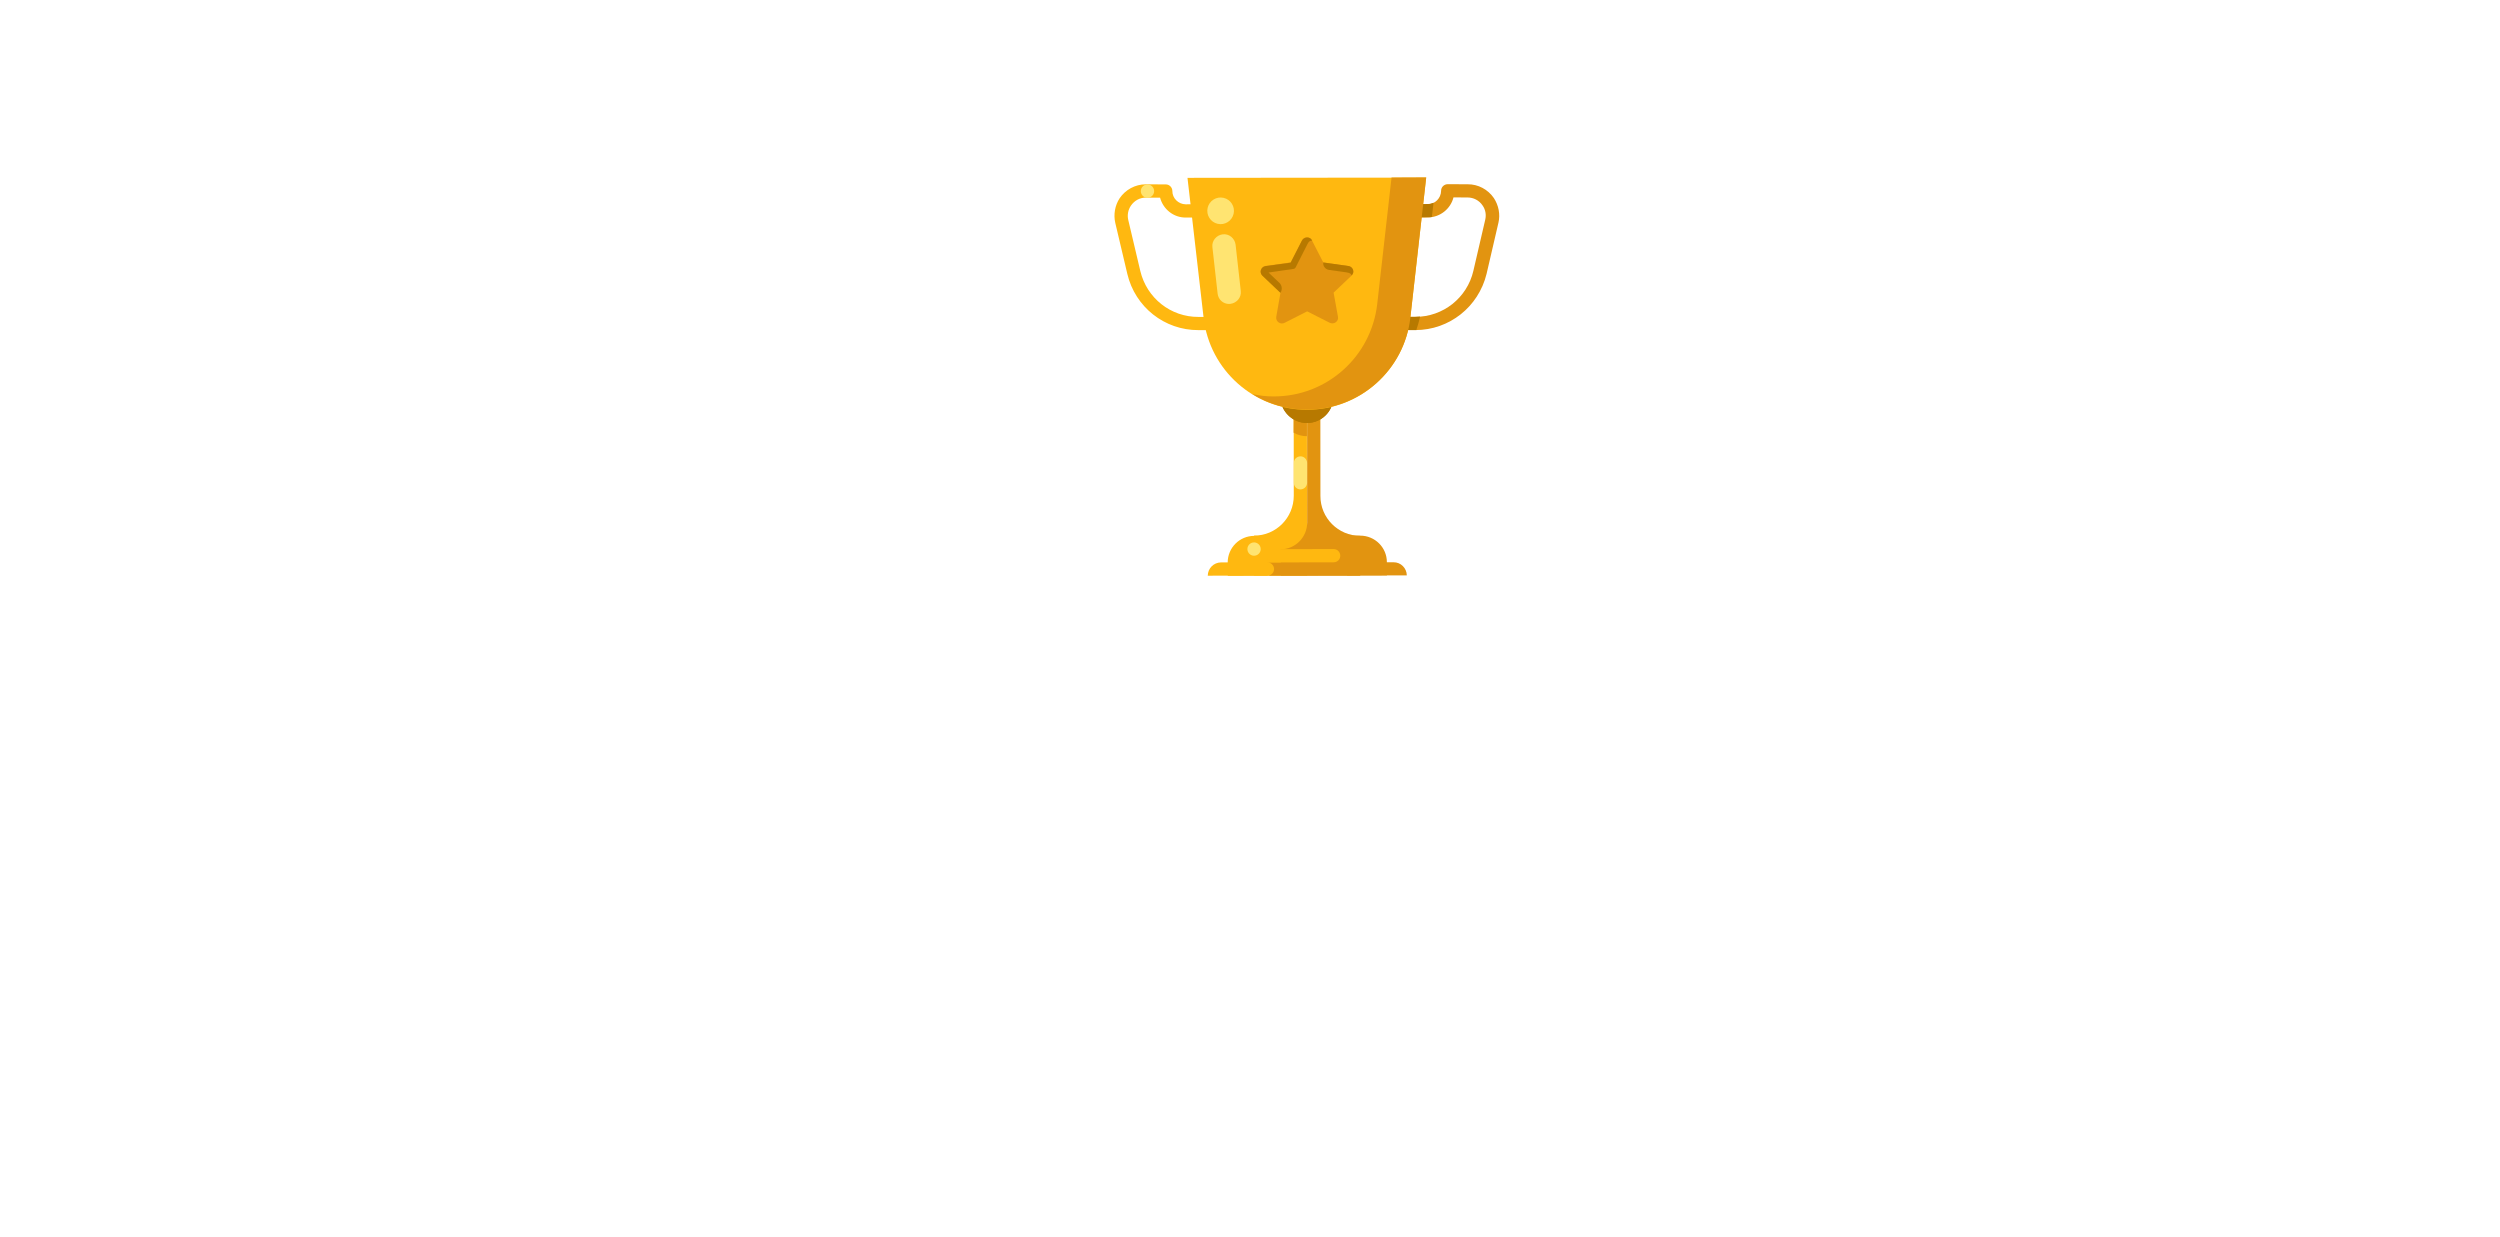
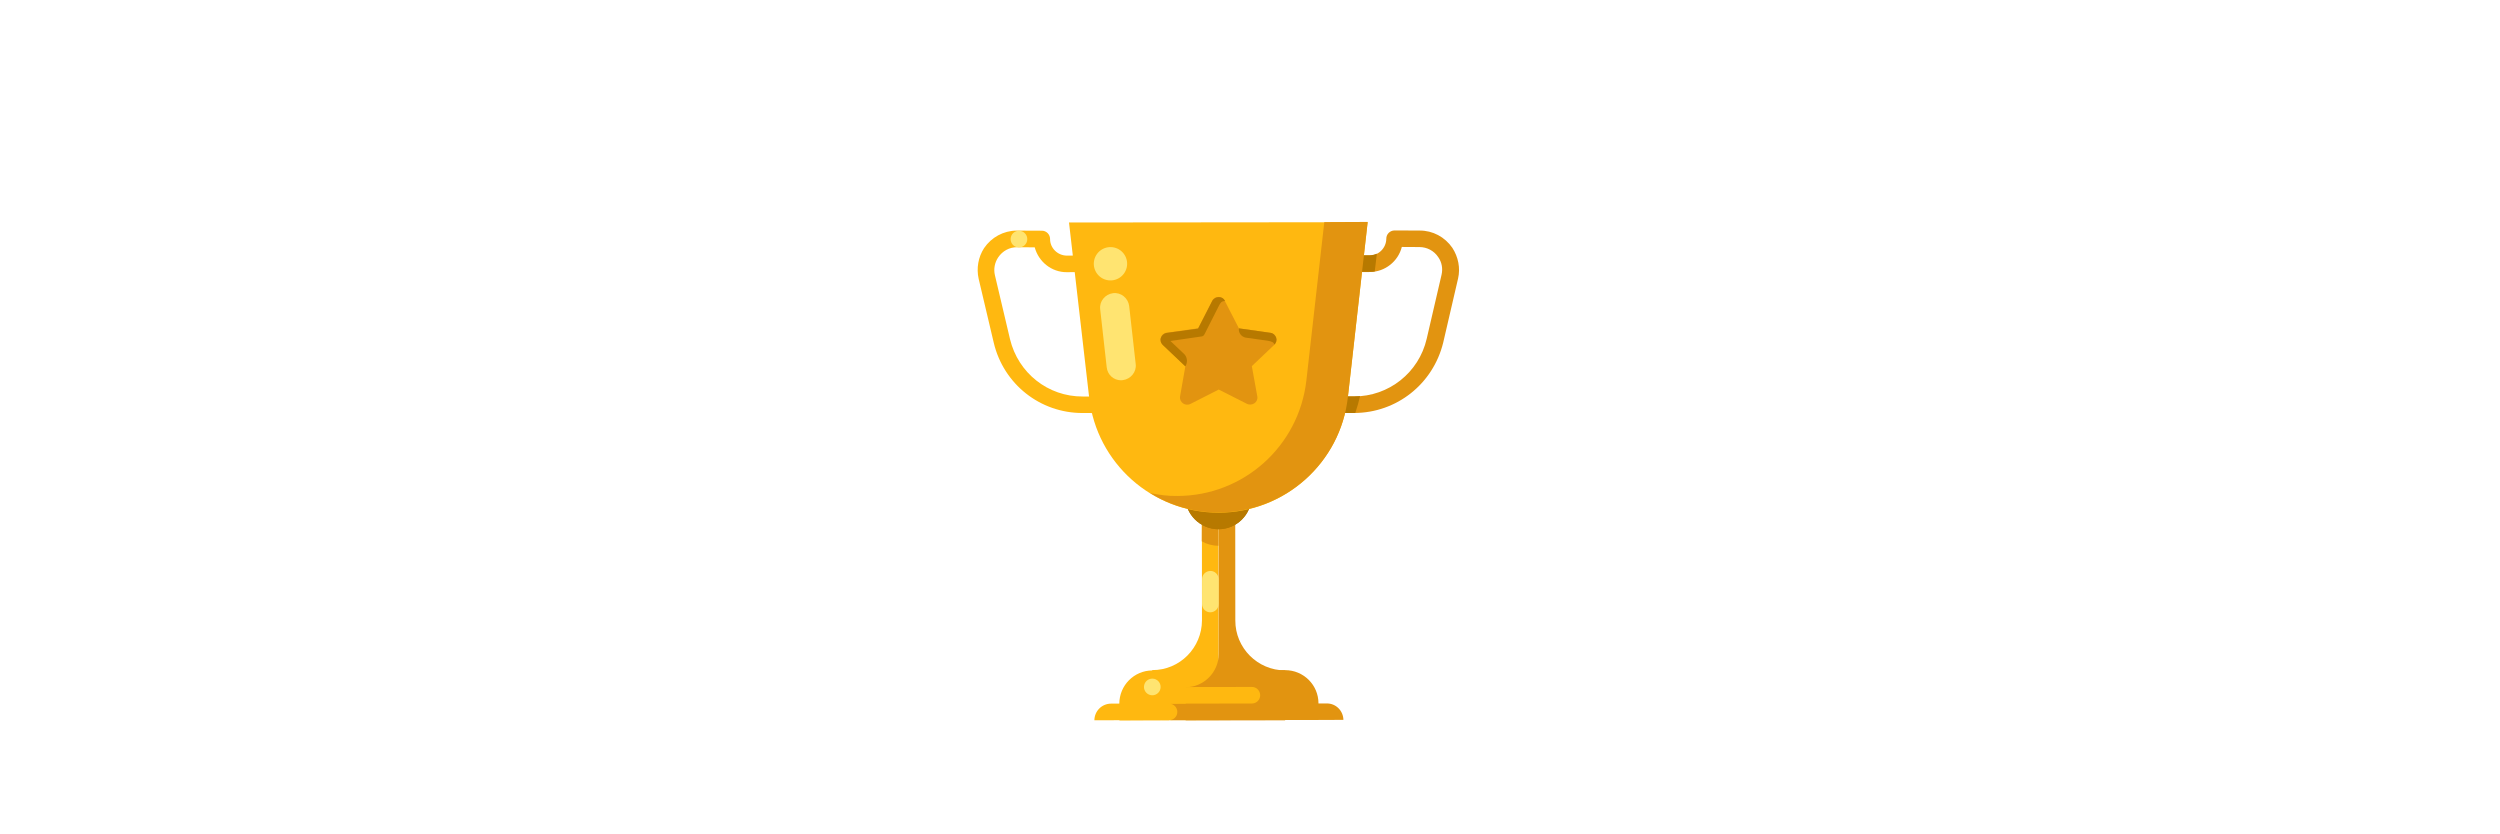
- <svg xmlns="http://www.w3.org/2000/svg" id="eIqpMzOnit61" viewBox="0 0 1126 557" shape-rendering="geometricPrecision" text-rendering="geometricPrecision">
+ <svg xmlns="http://www.w3.org/2000/svg" id="eIqpMzOnit61" viewBox="150 0 900 300" shape-rendering="geometricPrecision" text-rendering="geometricPrecision">
  <style>#eIqpMzOnit62_tr {animation: eIqpMzOnit62_tr__tr 4000ms linear infinite normal forwards}@keyframes eIqpMzOnit62_tr__tr { 0% {transform: translate(545.5px,257.6px) rotate(13.06207deg);animation-timing-function: cubic-bezier(0.42,0,0.58,1)} 15% {transform: translate(545.5px,257.6px) rotate(0deg);animation-timing-function: cubic-bezier(0.47,0,0.745,0.715)} 22.5% {transform: translate(545.5px,257.6px) rotate(13.06207deg);animation-timing-function: cubic-bezier(0.42,0,0.58,1)} 30% {transform: translate(545.5px,257.6px) rotate(10.08775deg);animation-timing-function: cubic-bezier(0.47,0,0.565,0.235)} 37.5% {transform: translate(545.5px,257.6px) rotate(13.06207deg)} 100% {transform: translate(545.5px,257.6px) rotate(13.06207deg)}} #eIqpMzOnit676_ts {animation: eIqpMzOnit676_ts__ts 4000ms linear infinite normal forwards}@keyframes eIqpMzOnit676_ts__ts { 0% {transform: translate(393.9px,90.85px) scale(0.684756,0.684756)} 22.5% {transform: translate(393.9px,90.85px) scale(0.684756,0.684756);animation-timing-function: cubic-bezier(0.42,0,0.58,1)} 37.5% {transform: translate(393.9px,90.85px) scale(0.008723,0.008723);animation-timing-function: cubic-bezier(0.42,0,0.58,1)} 52.5% {transform: translate(393.9px,90.85px) scale(0.684756,0.684756);animation-timing-function: cubic-bezier(0.42,0,0.58,1)} 70% {transform: translate(393.9px,90.85px) scale(0.008723,0.008723);animation-timing-function: cubic-bezier(0.42,0,0.58,1)} 90% {transform: translate(393.9px,90.85px) scale(0.684756,0.684756)} 100% {transform: translate(393.9px,90.85px) scale(0.684756,0.684756)}} #eIqpMzOnit676 {animation: eIqpMzOnit676_c_o 4000ms linear infinite normal forwards}@keyframes eIqpMzOnit676_c_o { 0% {opacity: 1} 20% {opacity: 1;animation-timing-function: cubic-bezier(0.42,0,0.58,1)} 35% {opacity: 0;animation-timing-function: cubic-bezier(0.42,0,0.58,1)} 50% {opacity: 1;animation-timing-function: cubic-bezier(0.42,0,0.58,1)} 70% {opacity: 0;animation-timing-function: cubic-bezier(0.42,0,0.58,1)} 90% {opacity: 1} 100% {opacity: 1}} #eIqpMzOnit677_ts {animation: eIqpMzOnit677_ts__ts 4000ms linear infinite normal forwards}@keyframes eIqpMzOnit677_ts__ts { 0% {transform: translate(901.9px,187.15px) scale(0.684756,0.684756)} 25% {transform: translate(901.9px,187.15px) scale(0.684756,0.684756);animation-timing-function: cubic-bezier(0.42,0,0.58,1)} 40% {transform: translate(901.9px,187.15px) scale(0.008723,0.008723);animation-timing-function: cubic-bezier(0.42,0,0.58,1)} 55% {transform: translate(901.9px,187.15px) scale(0.684756,0.684756);animation-timing-function: cubic-bezier(0.42,0,0.58,1)} 70% {transform: translate(901.9px,187.15px) scale(0.008723,0.008723);animation-timing-function: cubic-bezier(0.42,0,0.58,1)} 90% {transform: translate(901.9px,187.15px) scale(0.684756,0.684756)} 100% {transform: translate(901.9px,187.15px) scale(0.684756,0.684756)}} #eIqpMzOnit677 {animation: eIqpMzOnit677_c_o 4000ms linear infinite normal forwards}@keyframes eIqpMzOnit677_c_o { 0% {opacity: 1} 22.5% {opacity: 1;animation-timing-function: cubic-bezier(0.42,0,0.58,1)} 37.5% {opacity: 0;animation-timing-function: cubic-bezier(0.42,0,0.58,1)} 52.5% {opacity: 1;animation-timing-function: cubic-bezier(0.42,0,0.58,1)} 67.5% {opacity: 0;animation-timing-function: cubic-bezier(0.42,0,0.58,1)} 87.5% {opacity: 1} 100% {opacity: 1}} #eIqpMzOnit678_ts {animation: eIqpMzOnit678_ts__ts 4000ms linear infinite normal forwards}@keyframes eIqpMzOnit678_ts__ts { 0% {transform: translate(98.55001px,143.3957px) scale(0.684756,0.684756)} 10% {transform: translate(98.55001px,143.3957px) scale(0.684756,0.684756);animation-timing-function: cubic-bezier(0.42,0,0.58,1)} 25% {transform: translate(98.55001px,143.3957px) scale(0.008723,0.008723);animation-timing-function: cubic-bezier(0.42,0,0.58,1)} 40% {transform: translate(98.55001px,143.3957px) scale(0.684756,0.684756);animation-timing-function: cubic-bezier(0.42,0,0.58,1)} 55% {transform: translate(98.55001px,143.3957px) scale(0.008723,0.008723);animation-timing-function: cubic-bezier(0.42,0,0.58,1)} 75% {transform: translate(98.55001px,143.3957px) scale(0.684756,0.684756)} 100% {transform: translate(98.55001px,143.3957px) scale(0.684756,0.684756)}} #eIqpMzOnit678 {animation: eIqpMzOnit678_c_o 4000ms linear infinite normal forwards}@keyframes eIqpMzOnit678_c_o { 0% {opacity: 1} 7.5% {opacity: 1;animation-timing-function: cubic-bezier(0.42,0,0.58,1)} 22.5% {opacity: 0;animation-timing-function: cubic-bezier(0.42,0,0.58,1)} 37.5% {opacity: 1;animation-timing-function: cubic-bezier(0.42,0,0.58,1)} 52.5% {opacity: 0;animation-timing-function: cubic-bezier(0.42,0,0.58,1)} 72.5% {opacity: 1} 100% {opacity: 1}} #eIqpMzOnit679_ts {animation: eIqpMzOnit679_ts__ts 4000ms linear infinite normal forwards}@keyframes eIqpMzOnit679_ts__ts { 0% {transform: translate(805.9001px,125.8px) scale(0.684756,0.684756)} 2.5% {transform: translate(805.9001px,125.8px) scale(0.684756,0.684756);animation-timing-function: cubic-bezier(0.42,0,0.58,1)} 17.5% {transform: translate(805.9001px,125.8px) scale(0.008723,0.008723);animation-timing-function: cubic-bezier(0.42,0,0.58,1)} 32.5% {transform: translate(805.9001px,125.8px) scale(0.684756,0.684756);animation-timing-function: cubic-bezier(0.42,0,0.58,1)} 47.5% {transform: translate(805.9001px,125.8px) scale(0.008723,0.008723);animation-timing-function: cubic-bezier(0.42,0,0.58,1)} 67.5% {transform: translate(805.9001px,125.8px) scale(0.684756,0.684756)} 100% {transform: translate(805.9001px,125.8px) scale(0.684756,0.684756)}} #eIqpMzOnit679 {animation: eIqpMzOnit679_c_o 4000ms linear infinite normal forwards}@keyframes eIqpMzOnit679_c_o { 0% {opacity: 1;animation-timing-function: cubic-bezier(0.42,0,0.58,1)} 15% {opacity: 0;animation-timing-function: cubic-bezier(0.42,0,0.58,1)} 30% {opacity: 1;animation-timing-function: cubic-bezier(0.42,0,0.58,1)} 45% {opacity: 0;animation-timing-function: cubic-bezier(0.42,0,0.58,1)} 65% {opacity: 1} 100% {opacity: 1}} #eIqpMzOnit680_ts {animation: eIqpMzOnit680_ts__ts 4000ms linear infinite normal forwards}@keyframes eIqpMzOnit680_ts__ts { 0% {transform: translate(276.1305px,183.1658px) scale(0.684756,0.684756)} 12.5% {transform: translate(276.1305px,183.1658px) scale(0.684756,0.684756);animation-timing-function: cubic-bezier(0.42,0,0.58,1)} 27.5% {transform: translate(276.1305px,183.1658px) scale(0.008723,0.008723);animation-timing-function: cubic-bezier(0.42,0,0.58,1)} 42.5% {transform: translate(276.1305px,183.1658px) scale(0.684756,0.684756);animation-timing-function: cubic-bezier(0.42,0,0.58,1)} 57.5% {transform: translate(276.1305px,183.1658px) scale(0.008723,0.008723);animation-timing-function: cubic-bezier(0.42,0,0.58,1)} 77.5% {transform: translate(276.1305px,183.1658px) scale(0.684756,0.684756)} 100% {transform: translate(276.1305px,183.1658px) scale(0.684756,0.684756)}} #eIqpMzOnit680 {animation: eIqpMzOnit680_c_o 4000ms linear infinite normal forwards}@keyframes eIqpMzOnit680_c_o { 0% {opacity: 1} 10% {opacity: 1;animation-timing-function: cubic-bezier(0.42,0,0.58,1)} 25% {opacity: 0;animation-timing-function: cubic-bezier(0.42,0,0.58,1)} 40% {opacity: 1;animation-timing-function: cubic-bezier(0.42,0,0.58,1)} 55% {opacity: 0;animation-timing-function: cubic-bezier(0.42,0,0.58,1)} 75% {opacity: 1} 100% {opacity: 1}} #eIqpMzOnit681_ts {animation: eIqpMzOnit681_ts__ts 4000ms linear infinite normal forwards}@keyframes eIqpMzOnit681_ts__ts { 0% {transform: translate(542.15px,191.35px) scale(0.015669,0.015669)} 10% {transform: translate(542.15px,191.35px) scale(0.015669,0.015669)} 20% {transform: translate(542.15px,191.35px) scale(1,1)} 25% {transform: translate(542.15px,191.35px) scale(0.015669,0.015669)} 100% {transform: translate(542.15px,191.35px) scale(0.015669,0.015669)}} #eIqpMzOnit681 {animation: eIqpMzOnit681_c_o 4000ms linear infinite normal forwards}@keyframes eIqpMzOnit681_c_o { 0% {opacity: 0} 7.5% {opacity: 0} 15% {opacity: 1} 22.5% {opacity: 0} 100% {opacity: 0}}</style>
  <g id="eIqpMzOnit62_tr" transform="translate(545.5,257.6) rotate(13.06207)">
    <g id="eIqpMzOnit62" transform="translate(-472.5,-217.6)">
      <g id="eIqpMzOnit63">
        <path id="eIqpMzOnit64" d="M487.7,197.4C481.3,198.9,477.3,205.3,478.8,211.8L478.8,211.8L480.2,217.6L497.7,213.5L496.3,207.7L493.6,196.1L487.7,197.4Z" fill="rgb(255,184,16)" stroke="none" stroke-width="1" />
      </g>
      <g id="eIqpMzOnit65">
        <path id="eIqpMzOnit66" d="M534.2,186.5L528.4,187.9L531.1,199.5L532.5,205.3L550,201.2L548.6,195.4L548.6,195.4C547.1,189,540.7,185,534.2,186.5Z" fill="rgb(226,148,16)" stroke="none" stroke-width="1" />
      </g>
      <g id="eIqpMzOnit67">
        <g id="eIqpMzOnit68">
          <g id="eIqpMzOnit69">
            <path id="eIqpMzOnit610" d="M492.2,138L501,175.8C503.2,185.4,497.3,195.1,487.6,197.3L487.6,197.3L491.7,214.8L515,209.4L498,136.7L492.2,138Z" fill="rgb(255,184,16)" stroke="none" stroke-width="1" />
          </g>
        </g>
      </g>
      <g id="eIqpMzOnit611">
        <g id="eIqpMzOnit612">
          <path id="eIqpMzOnit613" d="M512.7,173.1L503.9,135.3L498.1,136.7L509.6,186.2C511.1,192.6,507.1,199.1,500.7,200.6L503.4,212.2L538.3,204.1L534.2,186.6C524.6,188.8,514.9,182.8,512.7,173.1Z" fill="rgb(226,148,16)" stroke="none" stroke-width="1" />
        </g>
      </g>
      <g id="eIqpMzOnit614">
        <g id="eIqpMzOnit615">
          <g id="eIqpMzOnit616">
            <path id="eIqpMzOnit617" d="M503.4,212.1L471.4,219.6L471.4,219.6C470.7,216.4,472.6,213.2,475.9,212.4L502.1,206.3L503.4,212.1Z" fill="rgb(255,184,16)" stroke="none" stroke-width="1" />
          </g>
        </g>
      </g>
      <g id="eIqpMzOnit618">
        <g id="eIqpMzOnit619">
          <path id="eIqpMzOnit620" d="M492.2,138L494.5,148.1C496.4,148.7,498.6,148.8,500.7,148.3L498,136.7L492.2,138Z" fill="rgb(226,148,16)" stroke="none" stroke-width="1" />
        </g>
      </g>
      <g id="eIqpMzOnit621">
        <g id="eIqpMzOnit622">
          <g id="eIqpMzOnit623">
            <path id="eIqpMzOnit624" d="M499.4,142.5L499.4,142.5C493,144,486.5,140,485,133.6L483.6,127.8L506.9,122.4L508.3,128.2C509.8,134.6,505.8,141,499.4,142.5Z" fill="rgb(183,121,0)" stroke="none" stroke-width="1" />
          </g>
        </g>
      </g>
      <g id="eIqpMzOnit625">
        <g id="eIqpMzOnit626">
          <g id="eIqpMzOnit627">
            <path id="eIqpMzOnit628" d="M499.4,142.5L499.4,142.5C493,144,486.5,140,485,133.6L483.6,127.8L506.9,122.4L508.3,128.2C509.8,134.6,505.8,141,499.4,142.5Z" fill="rgb(183,121,0)" stroke="none" stroke-width="1" />
          </g>
        </g>
      </g>
      <g id="eIqpMzOnit629">
        <g id="eIqpMzOnit630">
          <g id="eIqpMzOnit631">
            <path id="eIqpMzOnit632" d="M457.1,109.4L442.3,112.8C427.4,116.3,412.2,109.1,405.4,95.4L394.9,74.2C393.2,70.7,393,66.6,394.3,63C396,58.6,399.7,55.3,404.3,54.2L413.1,52.2C414.7,51.8,416.3,52.8,416.7,54.4C417.4,57.6,420.7,59.6,423.9,58.9L426.8,58.2C428.4,57.8,430,58.8,430.4,60.4C430.8,62,429.8,63.6,428.2,64L425.3,64.7C419.9,66,414.5,63.3,412,58.6L405.8,60C403.1,60.6,401,62.5,400,65.1C399.2,67.2,399.3,69.6,400.3,71.6L410.8,92.8C416.4,104,428.8,109.9,441,107L455.8,103.6C457.4,103.2,459,104.2,459.4,105.8C459.7,107.4,458.7,109,457.1,109.4Z" fill="rgb(255,184,16)" stroke="none" stroke-width="1" />
          </g>
        </g>
      </g>
      <g id="eIqpMzOnit633">
        <g id="eIqpMzOnit634">
          <g id="eIqpMzOnit635">
            <path id="eIqpMzOnit636" d="M498.1,136.7L498.1,136.7C474.9,142.1,451.3,129.3,443.3,106.8L422,47.1L526.7,22.7L534,85.7C536.7,109.3,521.3,131.3,498.1,136.7Z" fill="rgb(255,184,16)" stroke="none" stroke-width="1" />
          </g>
        </g>
      </g>
      <g id="eIqpMzOnit637">
        <g id="eIqpMzOnit638">
          <g id="eIqpMzOnit639">
            <path id="eIqpMzOnit640" d="M537.5,90.7L522.7,94.1C521.1,94.5,519.5,93.5,519.1,91.9C518.7,90.3,519.7,88.7,521.3,88.3L536.1,84.9C548.3,82.1,556.9,71.3,556.9,58.8L556.9,35.1C556.9,32.9,556,30.7,554.3,29.2C552.3,27.3,549.5,26.6,546.9,27.2L540.7,28.6C540.6,33.9,536.9,38.7,531.5,40L528.6,40.7C527,41.1,525.4,40.1,525,38.5C524.6,36.9,525.6,35.3,527.2,34.9L530.1,34.2C533.3,33.5,535.3,30.2,534.6,27C534.2,25.4,535.2,23.8,536.8,23.4L545.6,21.4C550.2,20.3,555,21.6,558.5,24.8C561.3,27.5,563,31.2,563,35.1L563,58.8C562.8,74.1,552.4,87.2,537.5,90.7Z" fill="rgb(226,148,16)" stroke="none" stroke-width="1" />
          </g>
        </g>
      </g>
      <g id="eIqpMzOnit641">
        <g id="eIqpMzOnit642">
          <g id="eIqpMzOnit643">
            <g id="eIqpMzOnit644">
              <path id="eIqpMzOnit645" d="M536.1,84.9L521.3,88.3C519.7,88.7,518.7,90.3,519.1,91.9C519.5,93.5,521.1,94.5,522.7,94.1L537.5,90.7C537.6,90.7,537.8,90.6,537.9,90.6C538.1,88.5,538.2,86.4,538.2,84.3C537.5,84.5,536.8,84.7,536.1,84.9Z" fill="rgb(183,121,0)" stroke="none" stroke-width="1" />
            </g>
          </g>
        </g>
        <g id="eIqpMzOnit646">
          <g id="eIqpMzOnit647">
            <g id="eIqpMzOnit648">
              <path id="eIqpMzOnit649" d="M528.6,40.6L531.5,39.9C532.1,39.8,532.7,39.6,533.2,39.4L532.5,33C531.8,33.5,531,33.9,530.2,34.1L527.3,34.8C525.7,35.2,524.7,36.8,525.1,38.4C525.4,40,527,41,528.6,40.6Z" fill="rgb(183,121,0)" stroke="none" stroke-width="1" />
            </g>
          </g>
        </g>
      </g>
      <g id="eIqpMzOnit650">
        <g id="eIqpMzOnit651">
          <path id="eIqpMzOnit652" d="M511.5,26.2L518.1,83.2C520.8,106.9,505.4,128.8,482.2,134.2L482.2,134.2C479,135,475.7,135.3,472.5,135.4C480.5,138.1,489.3,138.7,498.1,136.6L498.1,136.6C521.3,131.2,536.8,109.2,534,85.6L526.7,22.6L511.5,26.2Z" fill="rgb(226,148,16)" stroke="none" stroke-width="1" />
        </g>
      </g>
      <g id="eIqpMzOnit653">
        <g id="eIqpMzOnit654">
          <circle id="eIqpMzOnit655" r="3" transform="matrix(1 0 0 1 489 203.2)" fill="rgb(255,228,113)" stroke="none" stroke-width="1" />
        </g>
      </g>
      <g id="eIqpMzOnit656">
        <g id="eIqpMzOnit657">
          <path id="eIqpMzOnit658" d="M551.5,194.8L496.2,207.7C497.8,207.3,499.4,208.3,499.8,209.9C500.2,211.5,499.2,213.1,497.6,213.5L558.7,199.2L558.7,199.2C557.9,196,554.7,194,551.5,194.8Z" fill="rgb(226,148,16)" stroke="none" stroke-width="1" />
        </g>
      </g>
      <g id="eIqpMzOnit659">
        <path id="eIqpMzOnit660" d="M483,61.9L490.2,70.4L501.6,69.4C503.7,69.2,505.1,71.5,504,73.2L497.8,82.6L502.2,92.8C503,94.7,501.2,96.7,499.1,96.2L488.1,93.5L479.4,100.8C477.8,102.2,475.3,101.2,475.1,99.1L474.5,88L464.8,82.3C463,81.2,463.2,78.6,465.2,77.8L475.9,73.7L478.6,62.9C479,60.9,481.6,60.3,483,61.9Z" fill="rgb(226,148,16)" stroke="none" stroke-width="1" />
      </g>
      <g id="eIqpMzOnit661">
        <circle id="eIqpMzOnit662" r="3" transform="matrix(1 0 0 1 405.8 57)" fill="rgb(255,228,113)" stroke="none" stroke-width="1" />
      </g>
      <g id="eIqpMzOnit663">
        <path id="eIqpMzOnit664" d="M525.3,200.9L496.2,207.7L494.8,201.9L523.9,195.1C525.5,194.7,527.1,195.7,527.5,197.3L527.5,197.3C527.9,198.9,526.9,200.5,525.3,200.9Z" fill="rgb(255,184,16)" stroke="none" stroke-width="1" />
      </g>
      <g id="eIqpMzOnit665">
        <path id="eIqpMzOnit666" d="M503.3,172.3L503.3,172.3C501.7,172.7,500.1,171.7,499.7,170.1L497.7,161.4C497.3,159.8,498.3,158.2,499.9,157.8L499.9,157.8C501.5,157.4,503.1,158.4,503.5,160L505.5,168.7C505.9,170.3,504.9,171.9,503.3,172.3Z" fill="rgb(255,228,113)" stroke="none" stroke-width="1" />
      </g>
      <g id="eIqpMzOnit667">
        <circle id="eIqpMzOnit668" r="6" transform="matrix(1 0 0 1 439.9 58.2)" fill="rgb(255,228,113)" stroke="none" stroke-width="1" />
      </g>
      <g id="eIqpMzOnit669">
        <path id="eIqpMzOnit670" d="M453.1,98.2C450.5,98.8,447.9,97.4,447,94.8L440,75C439,72.3,440.5,69.3,443.2,68.3C445.9,67.3,448.9,68.8,449.9,71.5L456.9,91.3C457.9,94,456.4,97,453.7,98C453.5,98.1,453.3,98.1,453.1,98.2Z" fill="rgb(255,228,113)" stroke="none" stroke-width="1" />
      </g>
      <g id="eIqpMzOnit671">
        <path id="eIqpMzOnit672" d="M474.5,88.1L464.8,82.4C464,81.9,463.5,81,463.6,80.1C463.7,79.3,464.1,78.4,465.2,77.9L475.9,73.8L478.6,63C478.9,61.9,479.8,61.3,480.5,61.1C481.3,60.9,482.2,60.9,483.1,61.9C481.9,62.3,481.7,62.8,481.4,63.9L478.6,75.3C478.5,75.8,478.1,76.2,477.7,76.3L467.2,80.4L473,83.8C474.4,84.6,475.1,86.4,474.5,88.1L474.5,88.1Z" fill="rgb(183,121,0)" stroke="none" stroke-width="1" />
      </g>
      <g id="eIqpMzOnit673">
        <path id="eIqpMzOnit674" d="M501.2,72.4L493.4,73.1C491.8,73.2,490.3,72,490.2,70.4L490.2,70.4L501.6,69.4C502.8,69.3,503.6,70,504,70.6C504.5,71.4,504.5,72.4,503.9,73.2C503.6,72.5,503,72.3,501.2,72.4ZM501.8,72.4L501.8,72.4L501.8,72.4Z" fill="rgb(183,121,0)" stroke="none" stroke-width="1" />
      </g>
    </g>
  </g>
  <g id="eIqpMzOnit675" transform="matrix(1 0 0 1 73 40)">
    <g id="eIqpMzOnit676_ts" transform="translate(393.9,90.85) scale(0.684756,0.684756)">
      <path id="eIqpMzOnit676" d="M397.8,94.6L407.3,91.6C408,91.4,408,90.3,407.3,90.1L397.8,87.1C397.6,87,397.4,86.8,397.3,86.5L394.6,75.8C394.4,75,393.4,75,393.2,75.8L390.5,86.5C390.4,86.8,390.2,87,390,87.1L380.5,90.1C379.8,90.3,379.8,91.4,380.5,91.6L390,94.6C390.2,94.7,390.4,94.9,390.5,95.2L393.2,105.9C393.4,106.7,394.4,106.7,394.6,105.9L397.3,95.2C397.4,94.9,397.6,94.6,397.8,94.6Z" transform="translate(-393.9,-90.85)" fill="rgb(255,255,255)" stroke="none" stroke-width="1" />
    </g>
    <g id="eIqpMzOnit677_ts" transform="translate(901.9,187.15) scale(0.684756,0.684756)">
      <path id="eIqpMzOnit677" d="M909.2,194.3L927.3,188.6C928.6,188.2,928.6,186.1,927.3,185.7L909.2,180C908.7,179.9,908.4,179.5,908.3,178.9L903.2,158.6C902.8,157.1,901,157.1,900.6,158.6L895.5,178.9C895.4,179.4,895,179.8,894.6,180L876.5,185.7C875.2,186.1,875.2,188.2,876.5,188.6L894.6,194.3C895.1,194.4,895.4,194.8,895.5,195.4L900.6,215.7C901,217.2,902.8,217.2,903.2,215.7L908.3,195.4C908.4,194.9,908.8,194.5,909.2,194.3Z" transform="translate(-901.9,-187.15)" fill="rgb(255,255,255)" stroke="none" stroke-width="1" />
    </g>
    <g id="eIqpMzOnit678_ts" transform="translate(98.55001,143.3957) scale(0.684756,0.684756)">
      <path id="eIqpMzOnit678" d="M107.6,153L130.1,145.9C131.7,145.4,131.7,142.8,130.1,142.3L107.6,135.2C107,135,106.6,134.5,106.4,133.9L100.1,108.6C99.6,106.8,97.3,106.8,96.9,108.6L90.6,133.9C90.4,134.5,90,135,89.4,135.2L67,142.3C65.4,142.8,65.4,145.4,67,145.9L89.5,153C90.1,153.2,90.5,153.7,90.7,154.3L97,179.6C97.5,181.4,99.8,181.4,100.2,179.6L106.5,154.3C106.6,153.7,107.1,153.2,107.6,153Z" transform="translate(-98.55001,-144.1)" fill="rgb(255,255,255)" stroke="none" stroke-width="1" />
    </g>
    <g id="eIqpMzOnit679_ts" transform="translate(805.9001,125.8) scale(0.684756,0.684756)">
      <path id="eIqpMzOnit679" d="M810.4,130.2L821.6,126.7C822.4,126.4,822.4,125.1,821.6,124.9L810.4,121.4C810.1,121.3,809.9,121.1,809.8,120.7L806.7,108.1C806.5,107.2,805.3,107.2,805.1,108.1L802,120.7C801.9,121,801.7,121.3,801.4,121.4L790.2,124.9C789.4,125.2,789.4,126.5,790.2,126.7L801.4,130.2C801.7,130.3,801.9,130.5,802,130.9L805.1,143.5C805.3,144.4,806.5,144.4,806.7,143.5L809.8,130.9C809.9,130.5,810.1,130.2,810.4,130.2Z" transform="translate(-805.9001,-125.8)" fill="rgb(255,255,255)" stroke="none" stroke-width="1" />
    </g>
    <g id="eIqpMzOnit680_ts" transform="translate(276.1305,183.1658) scale(0.684756,0.684756)">
      <path id="eIqpMzOnit680" d="M547.9,197.1L562.4,192.5C563.5,192.2,563.5,190.5,562.4,190.2L547.9,185.6C547.5,185.5,547.3,185.2,547.2,184.8L543.2,168.5C542.9,167.3,541.4,167.3,541.1,168.5L537.1,184.8C537,185.2,536.7,185.5,536.4,185.6L521.9,190.2C520.8,190.5,520.8,192.2,521.9,192.5L536.4,197.1C536.8,197.2,537,197.5,537.1,197.9L541.1,214.2C541.4,215.4,542.9,215.4,543.2,214.2L547.2,197.9C547.3,197.5,547.6,197.2,547.9,197.1Z" transform="translate(-542.15,-191.35)" fill="rgb(255,255,255)" stroke="none" stroke-width="1" />
    </g>
    <g id="eIqpMzOnit681_ts" transform="translate(542.15,191.35) scale(0.015669,0.015669)">
      <path id="eIqpMzOnit681" d="M547.9,197.1L562.4,192.5C563.5,192.2,563.5,190.5,562.4,190.2L547.9,185.6C547.5,185.5,547.3,185.2,547.2,184.8L543.2,168.5C542.9,167.3,541.4,167.3,541.1,168.5L537.1,184.8C537,185.2,536.7,185.5,536.4,185.6L521.9,190.2C520.8,190.5,520.8,192.2,521.9,192.5L536.4,197.1C536.8,197.2,537,197.5,537.1,197.9L541.1,214.2C541.4,215.4,542.9,215.4,543.2,214.2L547.2,197.9C547.3,197.5,547.6,197.2,547.9,197.1Z" transform="translate(-542.15,-191.35)" opacity="0" fill="rgb(255,255,255)" stroke="none" stroke-width="1" />
    </g>
  </g>
</svg>
